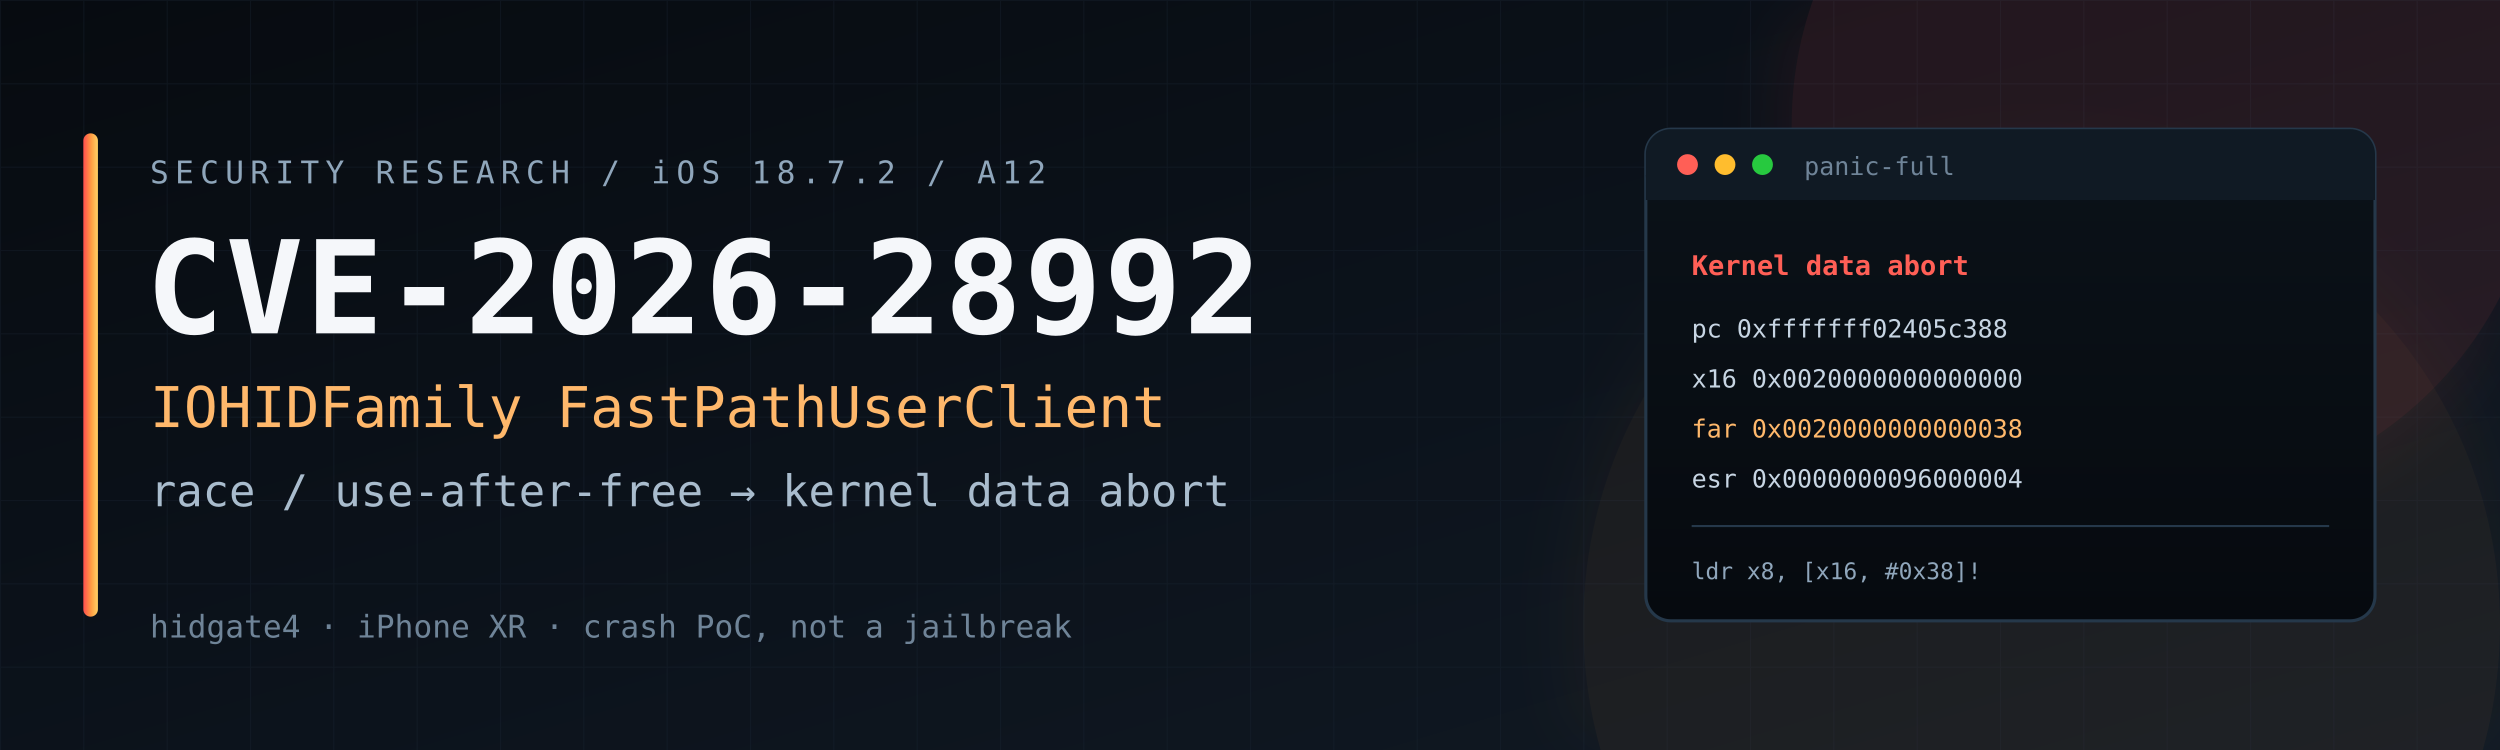
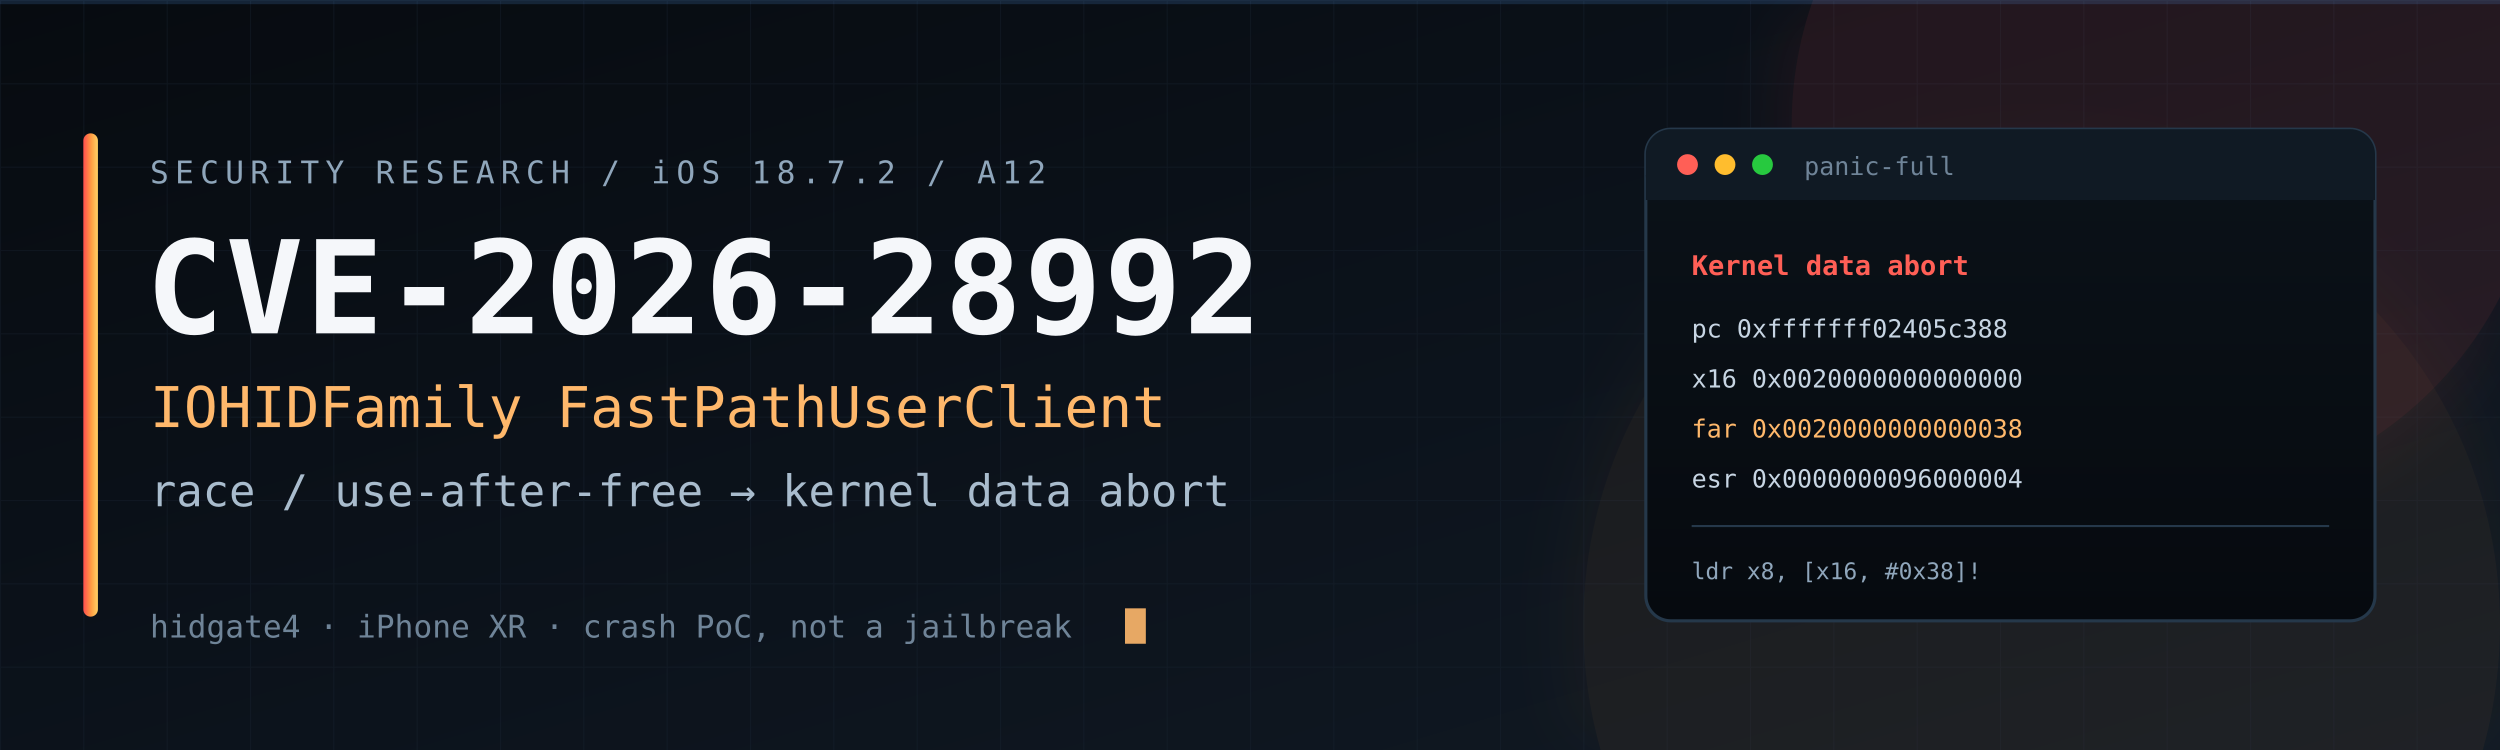
<svg xmlns="http://www.w3.org/2000/svg" viewBox="0 0 1200 360" width="1200" height="360" role="img" aria-label="CVE-2026-28992 IOHIDFamily FastPathUserClient crash PoC">
  <defs>
    <linearGradient id="bg" x1="0" y1="0" x2="1" y2="1">
      <stop offset="0" stop-color="#070b10" />
      <stop offset="0.55" stop-color="#0c131c" />
      <stop offset="1" stop-color="#111a24" />
    </linearGradient>
    <linearGradient id="accent" x1="0" y1="0" x2="1" y2="0">
      <stop offset="0" stop-color="#ff4d4d" />
      <stop offset="0.55" stop-color="#ff9f43" />
      <stop offset="1" stop-color="#ffd166" />
    </linearGradient>
    <linearGradient id="terminal" x1="0" y1="0" x2="0" y2="1">
      <stop offset="0" stop-color="#0b1219" />
      <stop offset="1" stop-color="#060a0f" />
    </linearGradient>
    <pattern id="grid" width="40" height="40" patternUnits="userSpaceOnUse">
      <path d="M 40 0 L 0 0 0 40" fill="none" stroke="#1a2633" stroke-width="1" />
    </pattern>
    <filter id="glow" x="-50%" y="-50%" width="200%" height="200%">
      <feGaussianBlur stdDeviation="18" result="blur" />
      <feMerge>
        <feMergeNode in="blur" />
        <feMergeNode in="SourceGraphic" />
      </feMerge>
    </filter>
  </defs>
  <rect width="1200" height="360" fill="url(#bg)" />
  <rect width="1200" height="360" fill="url(#grid)" opacity="0.35" />
  <circle cx="1040" cy="60" r="180" fill="#ff4d4d" opacity="0.10" filter="url(#glow)" />
  <circle cx="980" cy="300" r="220" fill="#ff9f43" opacity="0.06" filter="url(#glow)" />
  <rect x="40" y="64" width="7" height="232" rx="3.5" fill="url(#accent)" />
  <text x="72" y="88" fill="#8fa6bb" font-family="ui-monospace, SFMono-Regular, Menlo, Consolas, monospace" font-size="15" letter-spacing="3">SECURITY RESEARCH / iOS 18.7.2 / A12</text>
  <text x="70" y="160" fill="#f5f7fa" font-family="ui-monospace, SFMono-Regular, Menlo, Consolas, monospace" font-size="62" font-weight="700" letter-spacing="1">CVE-2026-28992</text>
  <text x="72" y="205" fill="#ffb86b" font-family="ui-monospace, SFMono-Regular, Menlo, Consolas, monospace" font-size="27">IOHIDFamily FastPathUserClient</text>
  <text x="72" y="243" fill="#a9bccd" font-family="ui-monospace, SFMono-Regular, Menlo, Consolas, monospace" font-size="21">race / use-after-free → kernel data abort</text>
  <text x="72" y="306" fill="#6f8498" font-family="ui-monospace, SFMono-Regular, Menlo, Consolas, monospace" font-size="15">hidgate4 · iPhone XR · crash PoC, not a jailbreak</text>
+   <rect x="540" y="292" width="10" height="17" fill="#ffb86b" opacity="0.9">
+     <animate attributeName="opacity" values="0.1;1;0.1" dur="1.1s" repeatCount="indefinite" />
+   </rect>
+   <rect x="0" y="0" width="1200" height="2" fill="#58a6ff" opacity="0.16">
+     <animate attributeName="y" from="0" to="360" dur="7s" repeatCount="indefinite" />
+   </rect>
  <g transform="translate(790 62)">
    <rect x="0" y="0" width="350" height="236" rx="12" fill="url(#terminal)" stroke="#25384a" stroke-width="1.5" />
    <rect x="0" y="0" width="350" height="34" rx="12" fill="#101a24" />
    <rect x="0" y="22" width="350" height="12" fill="#101a24" />
    <circle cx="20" cy="17" r="5" fill="#ff5f56" />
    <circle cx="38" cy="17" r="5" fill="#ffbd2e" />
    <circle cx="56" cy="17" r="5" fill="#27c93f" />
    <text x="76" y="22" fill="#6f8498" font-family="ui-monospace, SFMono-Regular, Menlo, Consolas, monospace" font-size="12">panic-full</text>
    <text x="22" y="70" fill="#ff5f56" font-family="ui-monospace, SFMono-Regular, Menlo, Consolas, monospace" font-size="13" font-weight="700">Kernel data abort</text>
    <text x="22" y="100" fill="#c7d5e3" font-family="ui-monospace, SFMono-Regular, Menlo, Consolas, monospace" font-size="12">pc   0xfffffff02405c388</text>
    <text x="22" y="124" fill="#c7d5e3" font-family="ui-monospace, SFMono-Regular, Menlo, Consolas, monospace" font-size="12">x16  0x0020000000000000</text>
    <text x="22" y="148" fill="#ffb86b" font-family="ui-monospace, SFMono-Regular, Menlo, Consolas, monospace" font-size="12">far  0x0020000000000038</text>
    <text x="22" y="172" fill="#c7d5e3" font-family="ui-monospace, SFMono-Regular, Menlo, Consolas, monospace" font-size="12">esr  0x0000000096000004</text>
    <rect x="22" y="190" width="306" height="1" fill="#25384a" />
    <text x="22" y="216" fill="#8fa6bb" font-family="ui-monospace, SFMono-Regular, Menlo, Consolas, monospace" font-size="11">ldr x8, [x16, #0x38]!</text>
  </g>
</svg>
